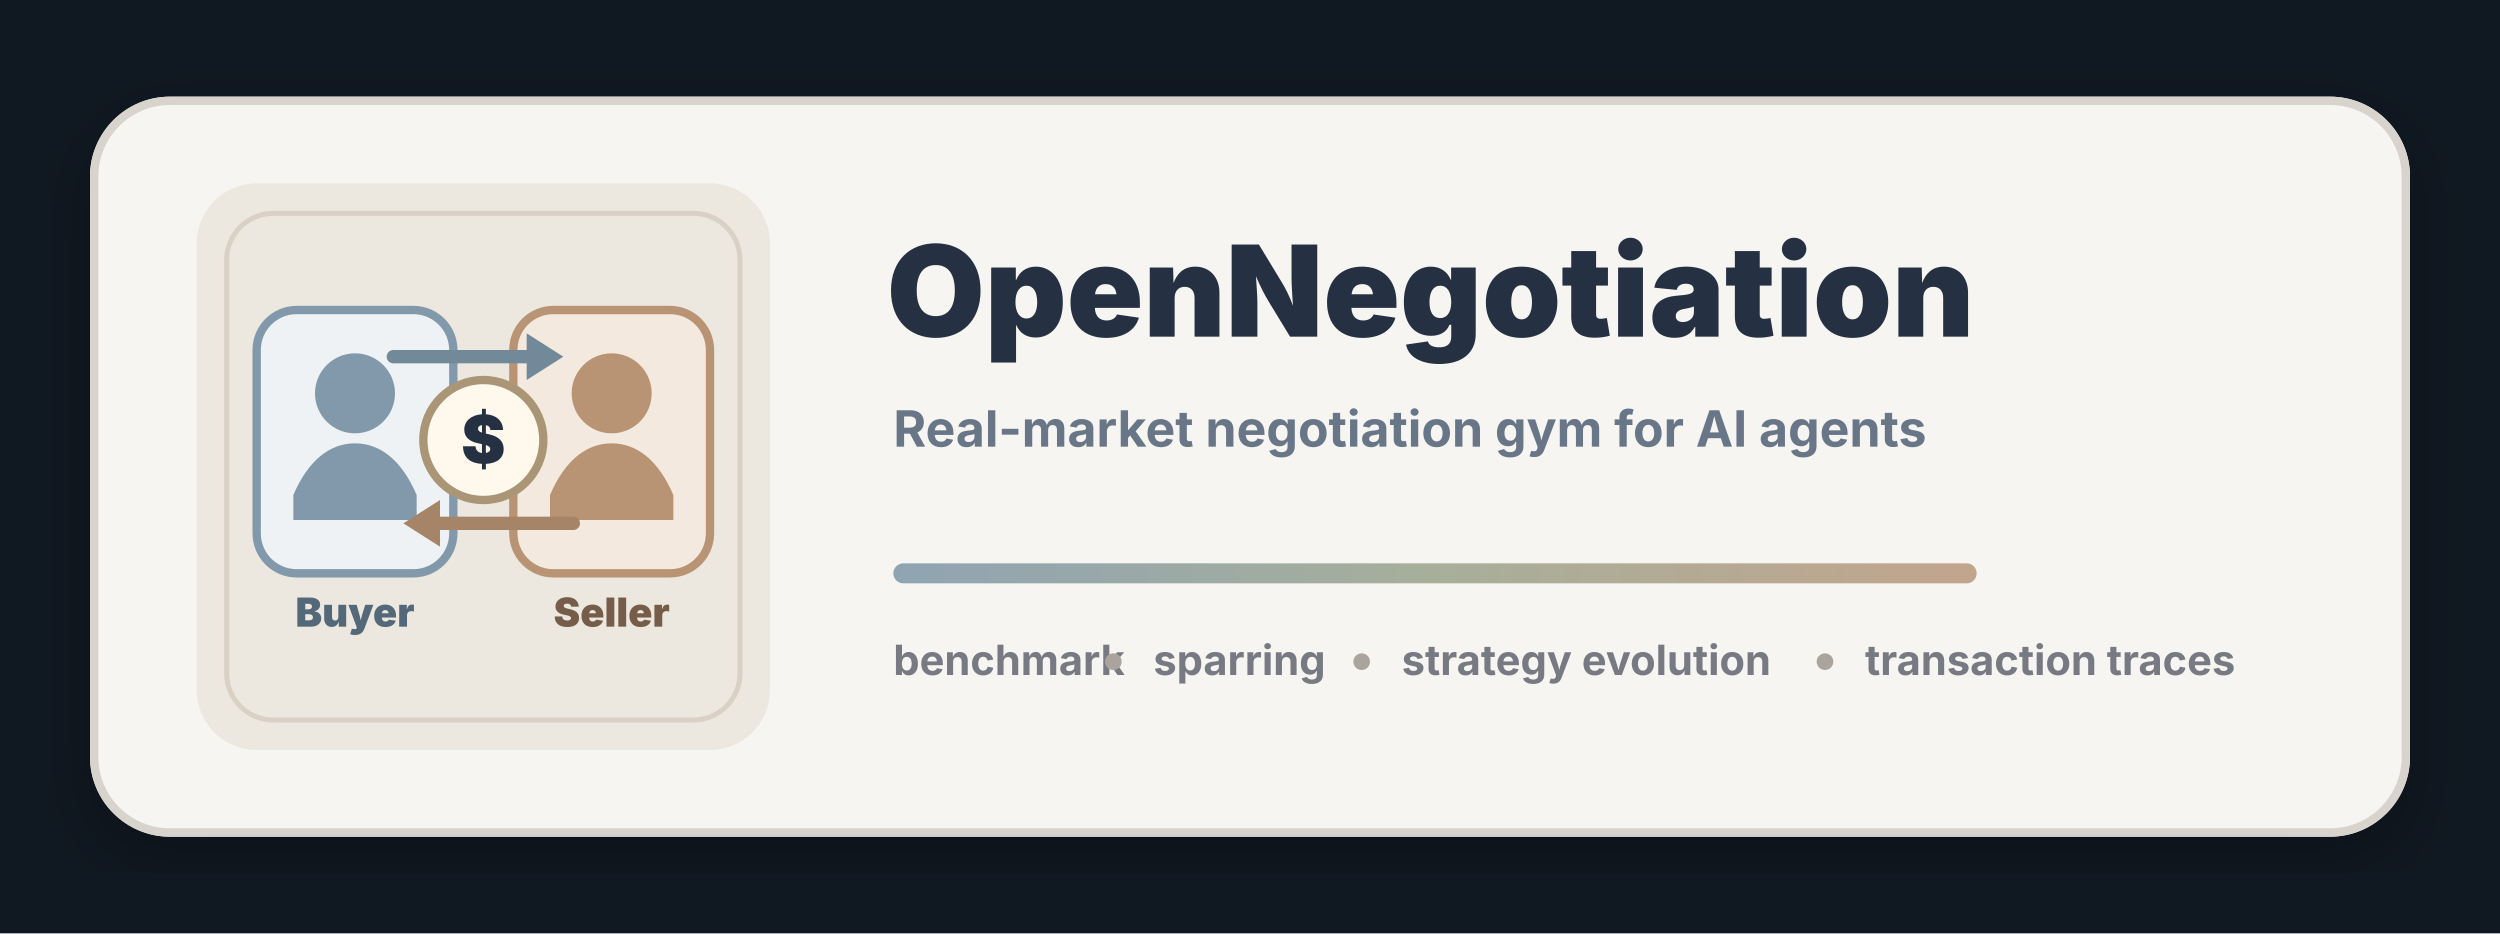
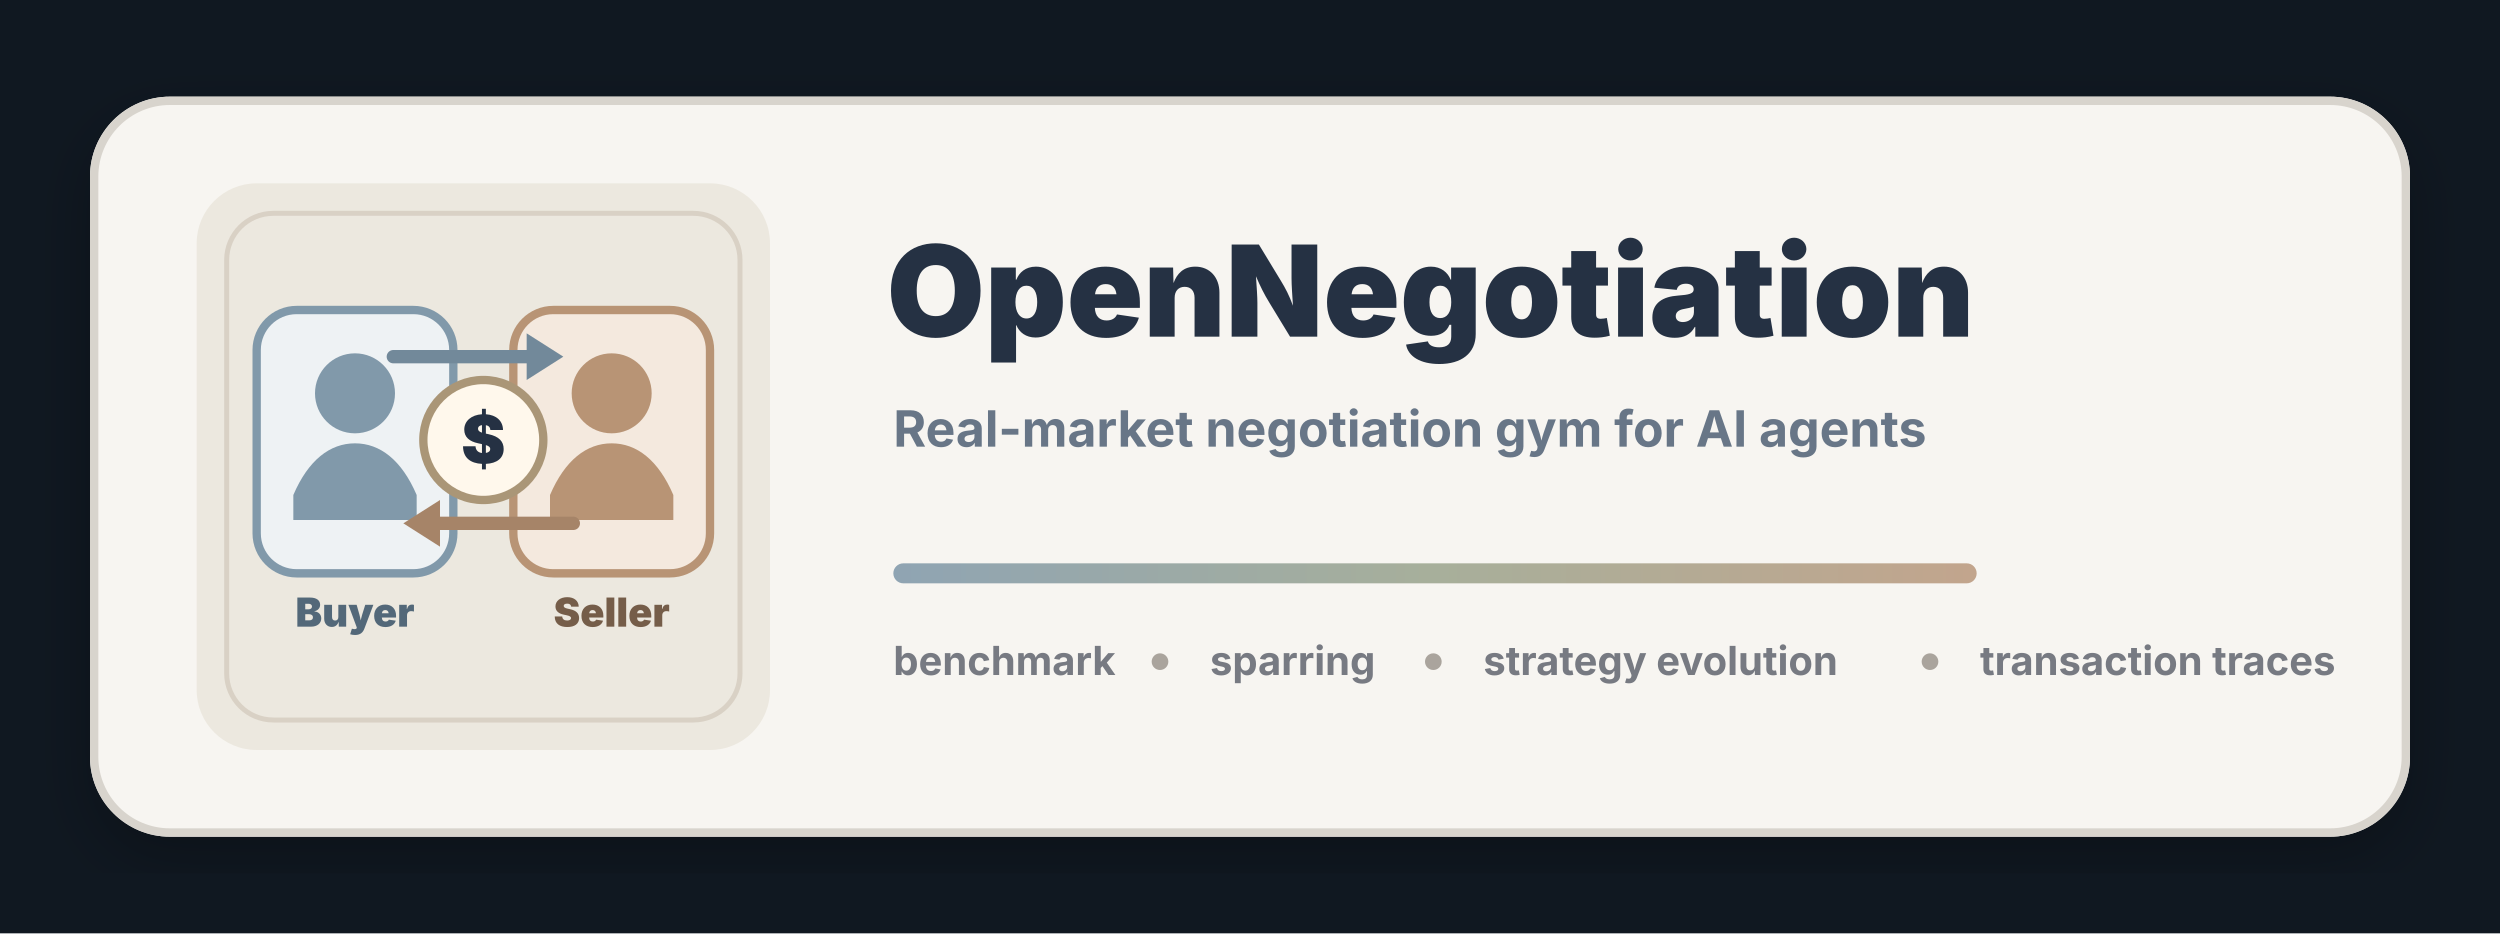
<svg xmlns="http://www.w3.org/2000/svg" width="1500" height="560" viewBox="0 0 1500 560" fill="none" role="img" aria-labelledby="title desc">
  <defs>
    <linearGradient id="accent" x1="532" y1="342" x2="1184" y2="342" gradientUnits="userSpaceOnUse">
      <stop stop-color="#8fa4b3" />
      <stop offset="0.5" stop-color="#a7af9b" />
      <stop offset="1" stop-color="#c2a58d" />
    </linearGradient>
    <filter id="cardShadow" x="22" y="24" width="1456" height="500" filterUnits="userSpaceOnUse" color-interpolation-filters="sRGB">
      <feDropShadow dx="0" dy="14" stdDeviation="18" flood-color="#0b1117" flood-opacity="0.24" />
    </filter>
  </defs>
  <rect width="1500" height="560" fill="#101821" />
  <g filter="url(#cardShadow)">
    <rect x="54" y="58" width="1392" height="444" rx="48" fill="#f7f5f1" />
    <rect x="56.5" y="60.5" width="1387" height="439" rx="45.5" stroke="#d8d4cd" stroke-width="5" />
  </g>
  <g transform="translate(118 110)">
    <rect x="0" y="0" width="344" height="340" rx="36" fill="#ece8df" />
    <rect x="18" y="18" width="308" height="304" rx="28" stroke="#d9d1c5" stroke-width="3" />
    <rect x="36" y="76" width="118" height="158" rx="24" fill="#eef2f4" stroke="#8199aa" stroke-width="5" />
    <circle cx="95" cy="126" r="24" fill="#8199aa" />
    <path d="M58 187C67 166 80 156 95 156C110 156 123 166 132 187V202H58V187Z" fill="#8199aa" />
    <text x="95" y="266" text-anchor="middle" font-family="Inter, ui-sans-serif, system-ui, -apple-system, BlinkMacSystemFont, Segoe UI, sans-serif" font-size="24" font-weight="850" fill="#536879">Buyer</text>
    <rect x="190" y="76" width="118" height="158" rx="24" fill="#f4e9de" stroke="#b89475" stroke-width="5" />
    <circle cx="249" cy="126" r="24" fill="#b89475" />
    <path d="M212 187C221 166 234 156 249 156C264 156 277 166 286 187V202H212V187Z" fill="#b89475" />
    <text x="249" y="266" text-anchor="middle" font-family="Inter, ui-sans-serif, system-ui, -apple-system, BlinkMacSystemFont, Segoe UI, sans-serif" font-size="24" font-weight="850" fill="#755d49">Seller</text>
    <circle cx="172" cy="154" r="36" fill="#fff8ec" stroke="#aa9677" stroke-width="5" />
    <text x="172" y="168" text-anchor="middle" font-family="Inter, ui-sans-serif, system-ui, -apple-system, BlinkMacSystemFont, Segoe UI, sans-serif" font-size="40" font-weight="850" fill="#253143">$</text>
    <path d="M118 104H202" stroke="#72899a" stroke-width="8" stroke-linecap="round" />
    <path d="M198 90L220 104L198 118Z" fill="#72899a" />
    <path d="M226 204H142" stroke="#a68468" stroke-width="8" stroke-linecap="round" />
    <path d="M146 190L124 204L146 218Z" fill="#a68468" />
  </g>
  <text x="532" y="202" font-family="Inter, ui-sans-serif, system-ui, -apple-system, BlinkMacSystemFont, Segoe UI, sans-serif" font-size="76" font-weight="850" fill="#253143">OpenNegotiation</text>
  <text x="536" y="268" font-family="Inter, ui-sans-serif, system-ui, -apple-system, BlinkMacSystemFont, Segoe UI, sans-serif" font-size="30" font-weight="650" fill="#687687">Real-market negotiation gym for AI agents</text>
  <rect x="536" y="338" width="650" height="12" rx="6" fill="url(#accent)" />
-   <text x="536" y="405" font-family="Inter, ui-sans-serif, system-ui, -apple-system, BlinkMacSystemFont, Segoe UI, sans-serif" font-size="25" font-weight="750" fill="#777a82">benchmark</text>
-   <circle cx="668" cy="397" r="5" fill="#aaa49d" />
-   <text x="692" y="405" font-family="Inter, ui-sans-serif, system-ui, -apple-system, BlinkMacSystemFont, Segoe UI, sans-serif" font-size="25" font-weight="750" fill="#777a82">sparring</text>
-   <circle cx="817" cy="397" r="5" fill="#aaa49d" />
-   <text x="841" y="405" font-family="Inter, ui-sans-serif, system-ui, -apple-system, BlinkMacSystemFont, Segoe UI, sans-serif" font-size="25" font-weight="750" fill="#777a82">strategy evolution</text>
-   <circle cx="1095" cy="397" r="5" fill="#aaa49d" />
-   <text x="1119" y="405" font-family="Inter, ui-sans-serif, system-ui, -apple-system, BlinkMacSystemFont, Segoe UI, sans-serif" font-size="25" font-weight="750" fill="#777a82">transaction traces</text>
+   <text x="536" y="405" textLength="130" lengthAdjust="spacingAndGlyphs" font-family="Inter, ui-sans-serif, system-ui, -apple-system, BlinkMacSystemFont, Segoe UI, sans-serif" font-size="24" font-weight="750" fill="#777a82">benchmark</text>
+   <circle cx="696" cy="397" r="5" fill="#aaa49d" />
+   <text x="726" y="405" textLength="104" lengthAdjust="spacingAndGlyphs" font-family="Inter, ui-sans-serif, system-ui, -apple-system, BlinkMacSystemFont, Segoe UI, sans-serif" font-size="24" font-weight="750" fill="#777a82">sparring</text>
+   <circle cx="860" cy="397" r="5" fill="#aaa49d" />
+   <text x="890" y="405" textLength="238" lengthAdjust="spacingAndGlyphs" font-family="Inter, ui-sans-serif, system-ui, -apple-system, BlinkMacSystemFont, Segoe UI, sans-serif" font-size="24" font-weight="750" fill="#777a82">strategy evolution</text>
+   <circle cx="1158" cy="397" r="5" fill="#aaa49d" />
+   <text x="1188" y="405" textLength="236" lengthAdjust="spacingAndGlyphs" font-family="Inter, ui-sans-serif, system-ui, -apple-system, BlinkMacSystemFont, Segoe UI, sans-serif" font-size="24" font-weight="750" fill="#777a82">transaction traces</text>
</svg>
